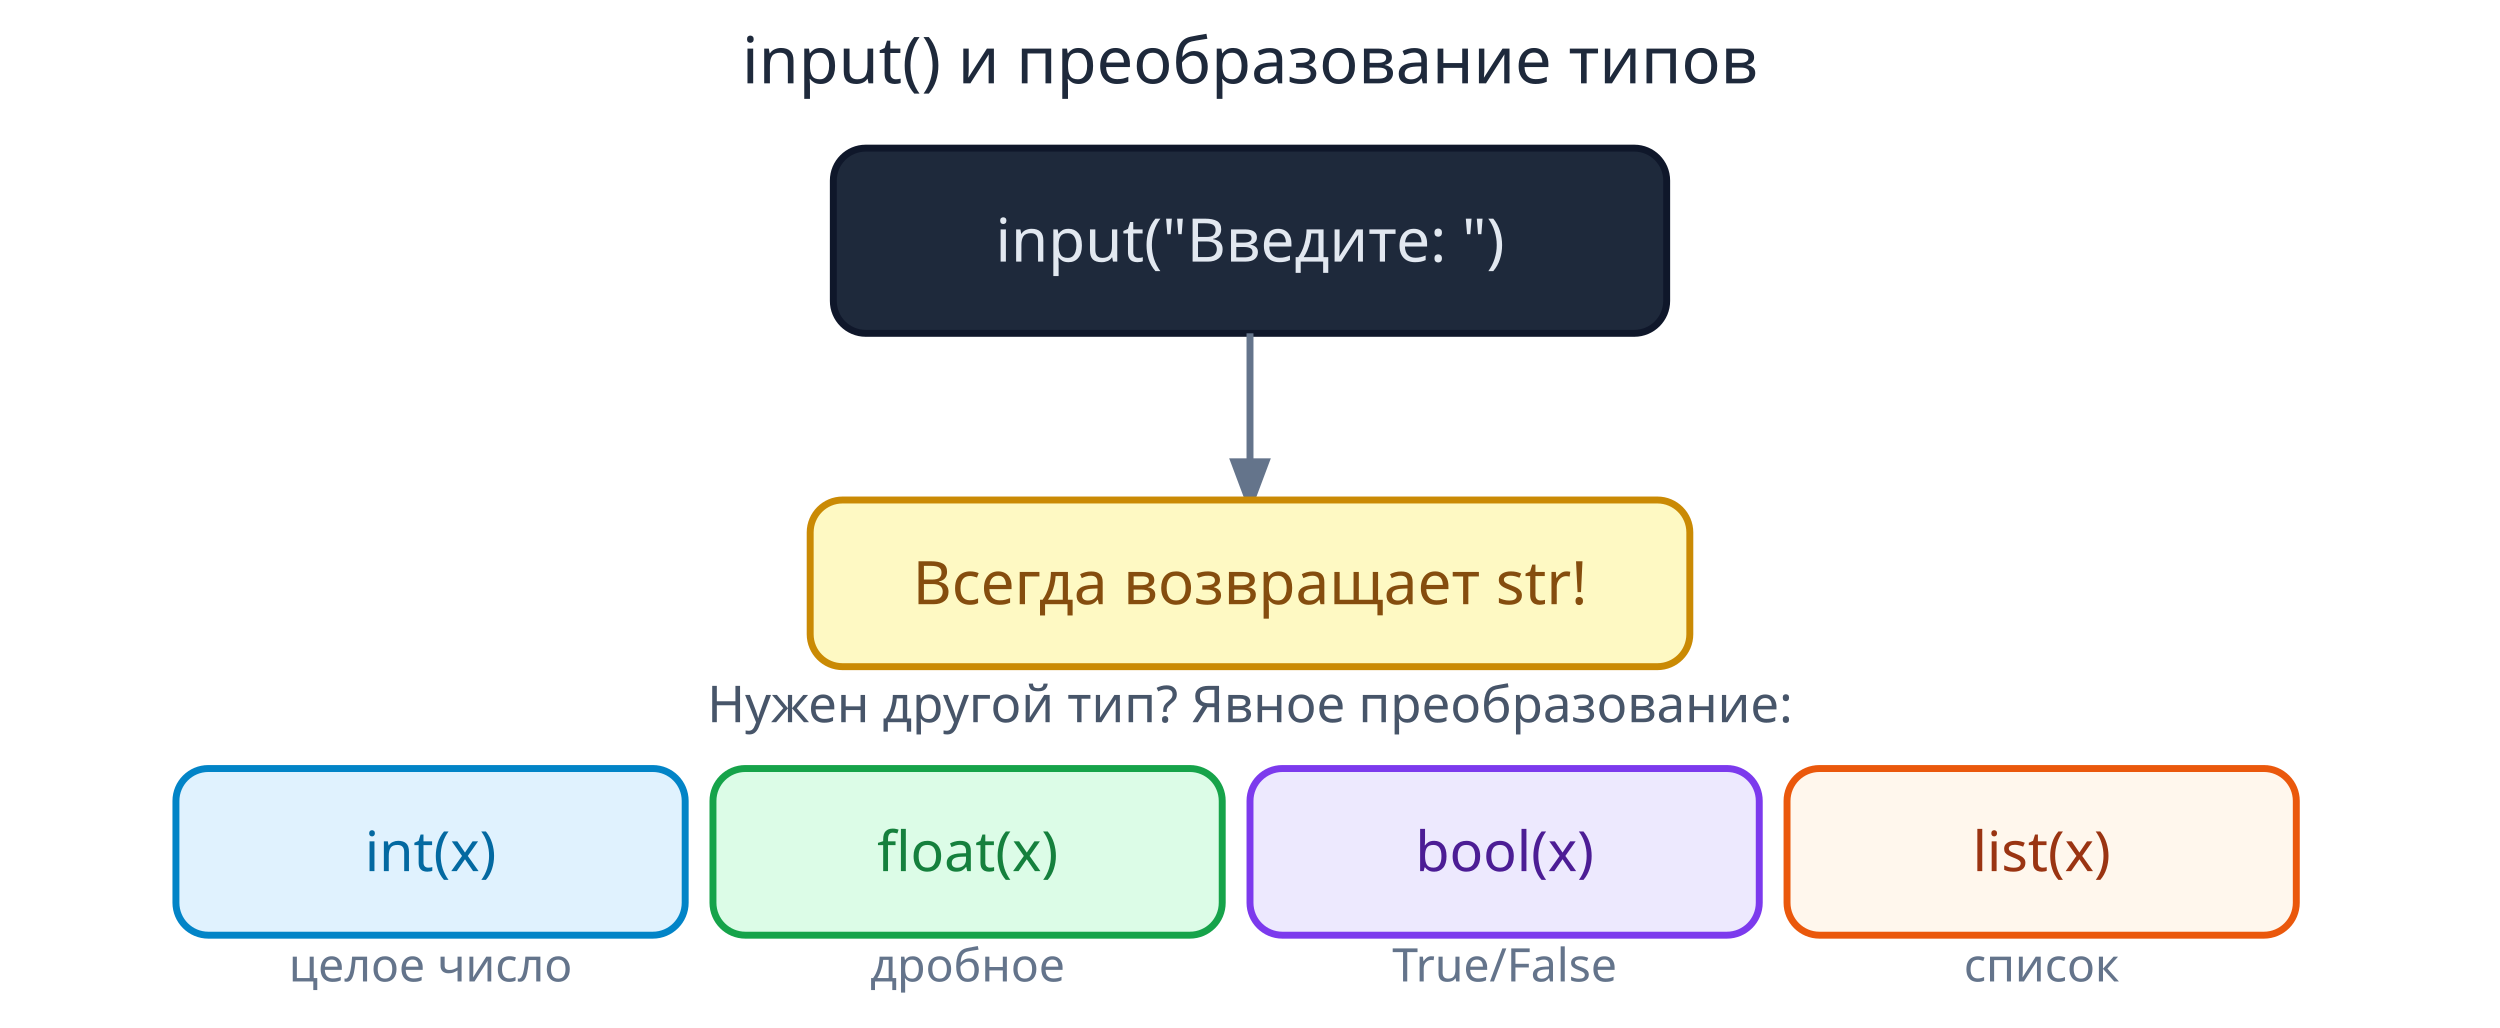
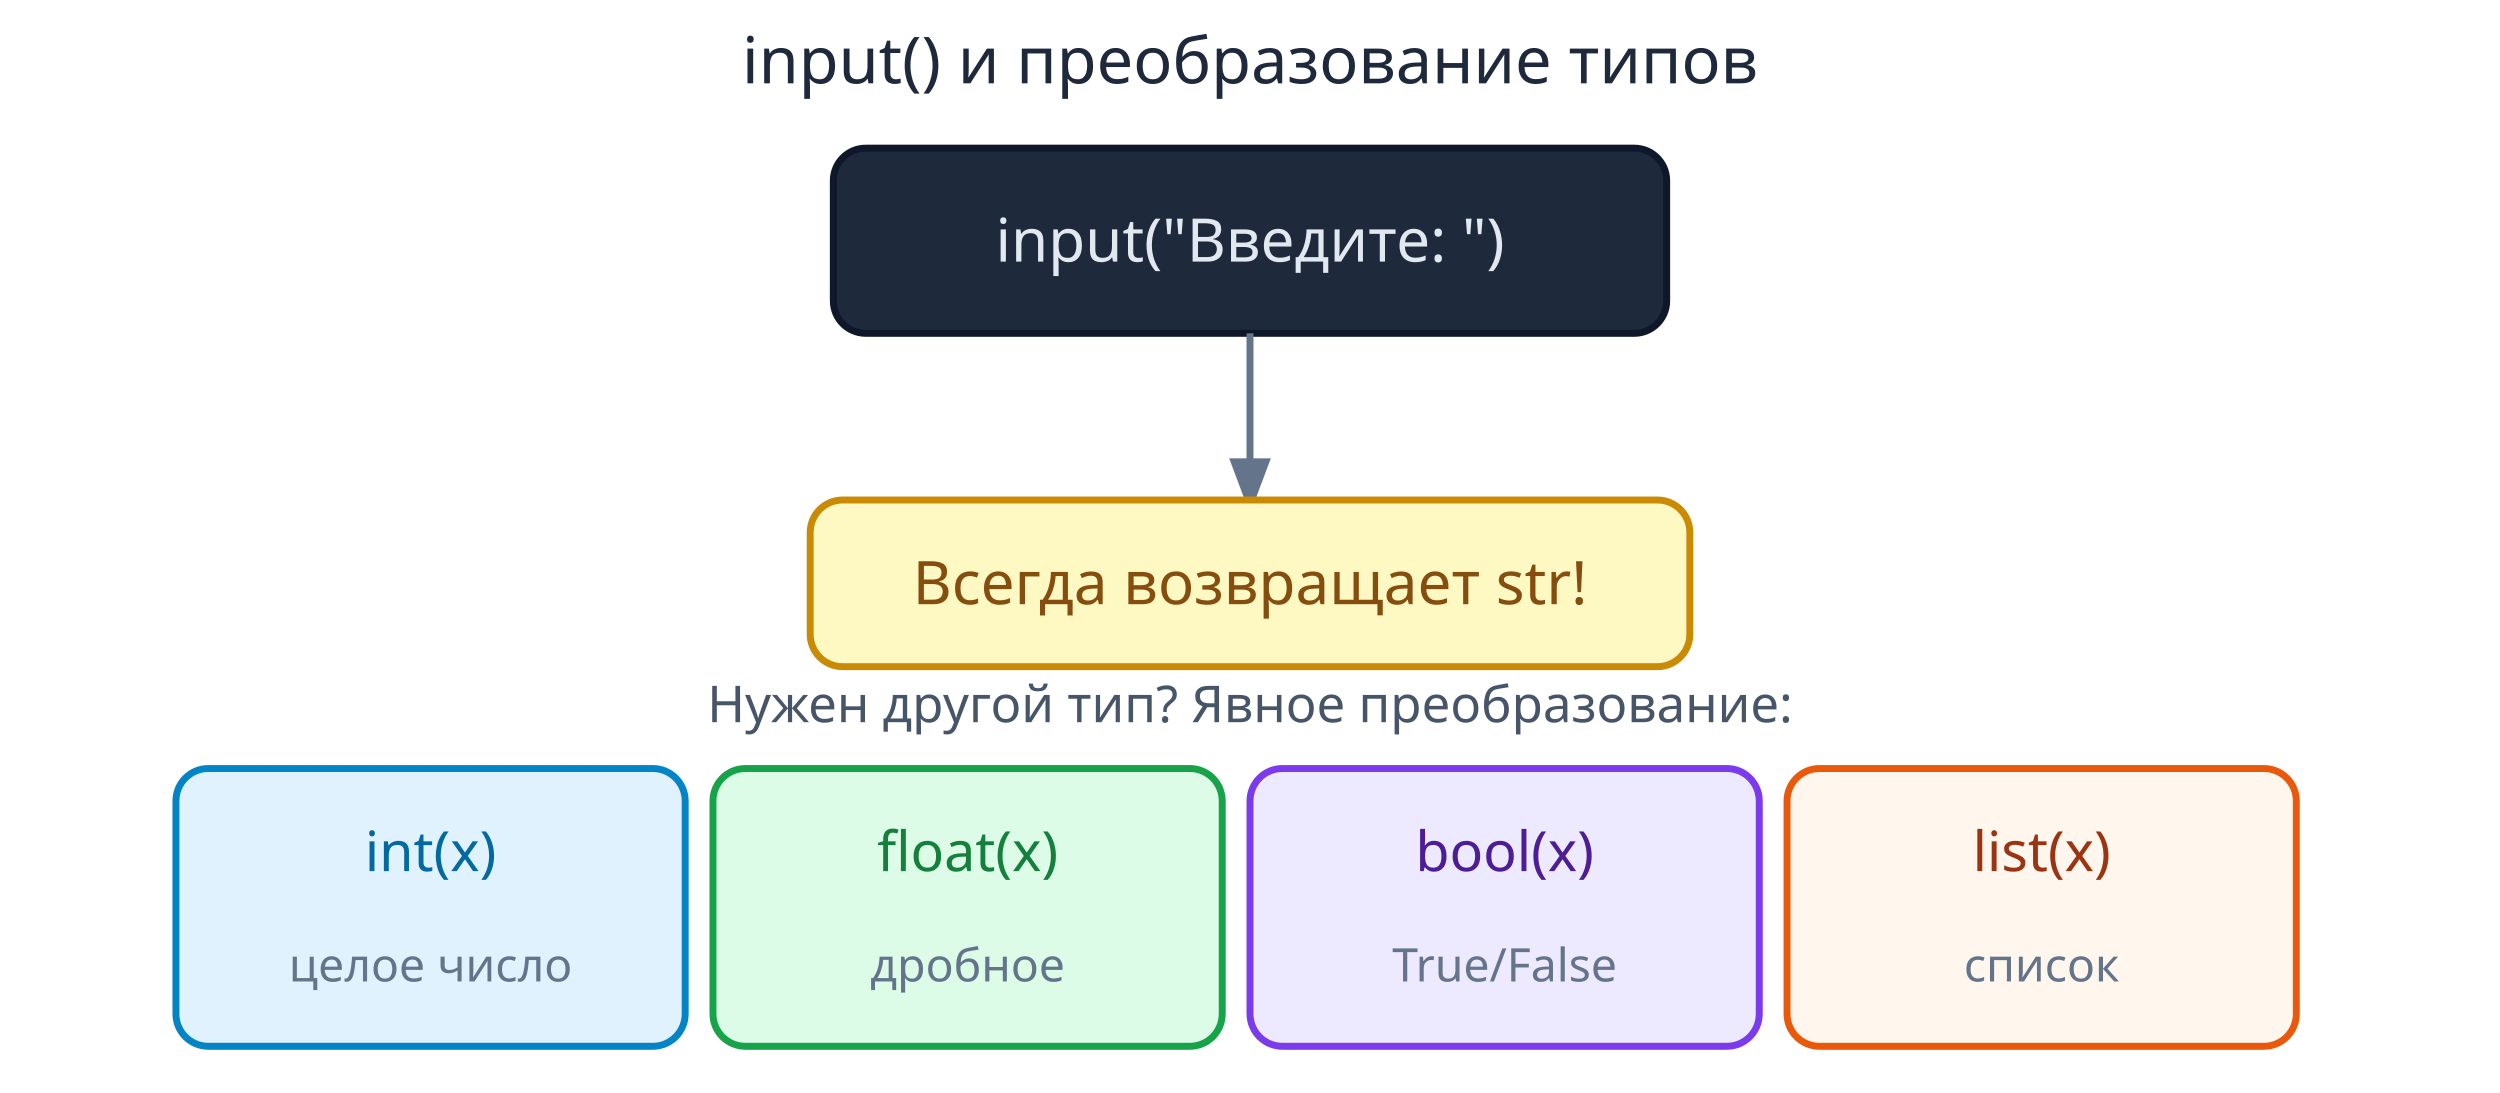
- <svg xmlns="http://www.w3.org/2000/svg" viewBox="0 0 540 222" style="max-width:100%;height:auto;display:block;margin:0 auto;font-family:sans-serif">
+ <svg xmlns="http://www.w3.org/2000/svg" viewBox="0 0 540 236" style="max-width:100%;height:auto;display:block;margin:0 auto;font-family:sans-serif">
  <defs>
    <marker id="ah" markerWidth="8" markerHeight="8" refX="6" refY="3" orient="auto">
      <path d="M0,0 L0,6 L8,3 z" fill="#64748b" />
    </marker>
  </defs>
  <text x="270" y="18" text-anchor="middle" font-size="14" fill="#1e293b">input() и преобразование типов</text>
  <rect x="180" y="32" width="180" height="40" rx="7" fill="#1e293b" stroke="#0f172a" stroke-width="1.5" />
  <text x="270" y="52" text-anchor="middle" font-size="13" fill="#e2e8f0" dominant-baseline="middle">
    <tspan x="270" dy="0">input("Введите: ")</tspan>
  </text>
  <line x1="270" y1="72" x2="270" y2="108" stroke="#64748b" stroke-width="1.5" marker-end="url(#ah)" />
  <rect x="175" y="108" width="190" height="36" rx="7" fill="#fef9c3" stroke="#ca8a04" stroke-width="1.5" />
  <text x="270" y="126" text-anchor="middle" font-size="13" fill="#854d0e" dominant-baseline="middle">
    <tspan x="270" dy="0">Всегда возвращает str!</tspan>
  </text>
  <text x="270" y="156" text-anchor="middle" font-size="11" fill="#475569">Нужен другой тип? Явное преобразование:</text>
-   <rect x="38" y="166" width="110" height="36" rx="7" fill="#e0f2fe" stroke="#0284c7" stroke-width="1.5" />
+   <rect x="38" y="166" width="110" height="60" rx="7" fill="#e0f2fe" stroke="#0284c7" stroke-width="1.5" />
  <text x="93" y="184" text-anchor="middle" font-size="12" fill="#0369a1" dominant-baseline="middle">
    <tspan x="93" dy="0">int(x)</tspan>
  </text>
  <text x="93" y="212" text-anchor="middle" font-size="10" fill="#64748b">целое число</text>
-   <rect x="154" y="166" width="110" height="36" rx="7" fill="#dcfce7" stroke="#16a34a" stroke-width="1.5" />
+   <rect x="154" y="166" width="110" height="60" rx="7" fill="#dcfce7" stroke="#16a34a" stroke-width="1.5" />
  <text x="209" y="184" text-anchor="middle" font-size="12" fill="#15803d" dominant-baseline="middle">
    <tspan x="209" dy="0">float(x)</tspan>
  </text>
  <text x="209" y="212" text-anchor="middle" font-size="10" fill="#64748b">дробное</text>
-   <rect x="270" y="166" width="110" height="36" rx="7" fill="#ede9fe" stroke="#7c3aed" stroke-width="1.5" />
+   <rect x="270" y="166" width="110" height="60" rx="7" fill="#ede9fe" stroke="#7c3aed" stroke-width="1.5" />
  <text x="325" y="184" text-anchor="middle" font-size="12" fill="#4c1d95" dominant-baseline="middle">
    <tspan x="325" dy="0">bool(x)</tspan>
  </text>
  <text x="325" y="212" text-anchor="middle" font-size="10" fill="#64748b">True/False</text>
-   <rect x="386" y="166" width="110" height="36" rx="7" fill="#fff7ed" stroke="#ea580c" stroke-width="1.5" />
+   <rect x="386" y="166" width="110" height="60" rx="7" fill="#fff7ed" stroke="#ea580c" stroke-width="1.5" />
  <text x="441" y="184" text-anchor="middle" font-size="12" fill="#9a3412" dominant-baseline="middle">
    <tspan x="441" dy="0">list(x)</tspan>
  </text>
  <text x="441" y="212" text-anchor="middle" font-size="10" fill="#64748b">список</text>
</svg>
